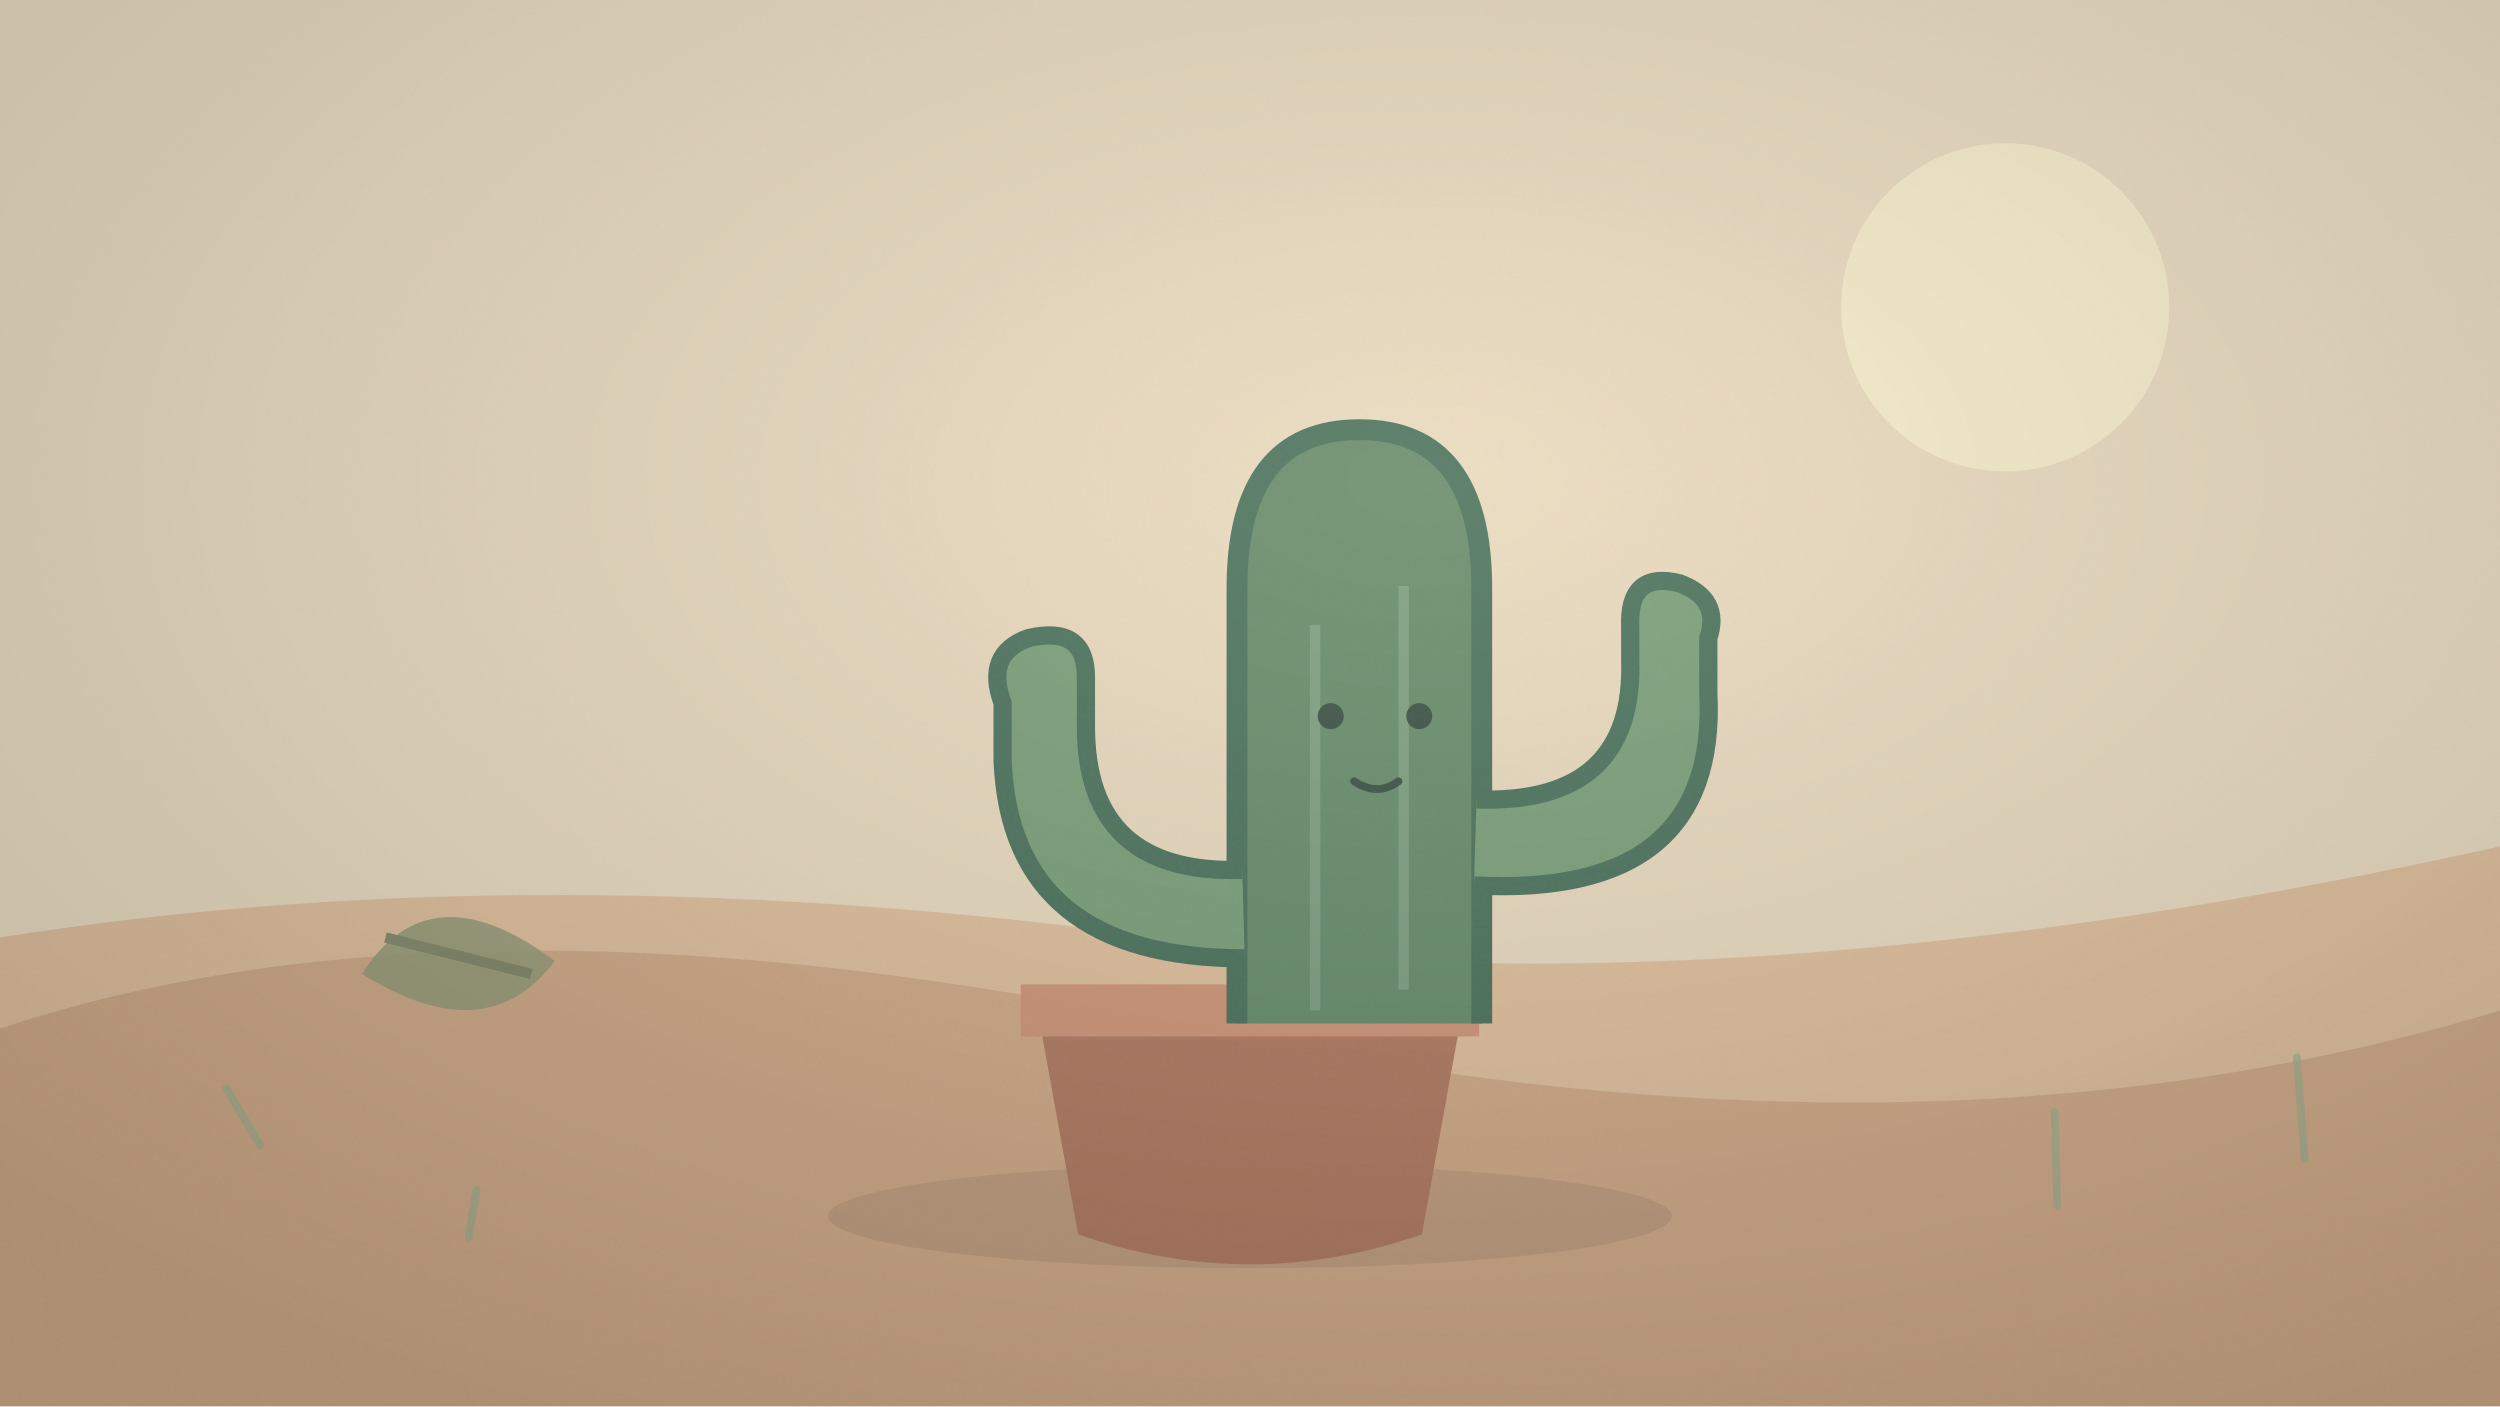
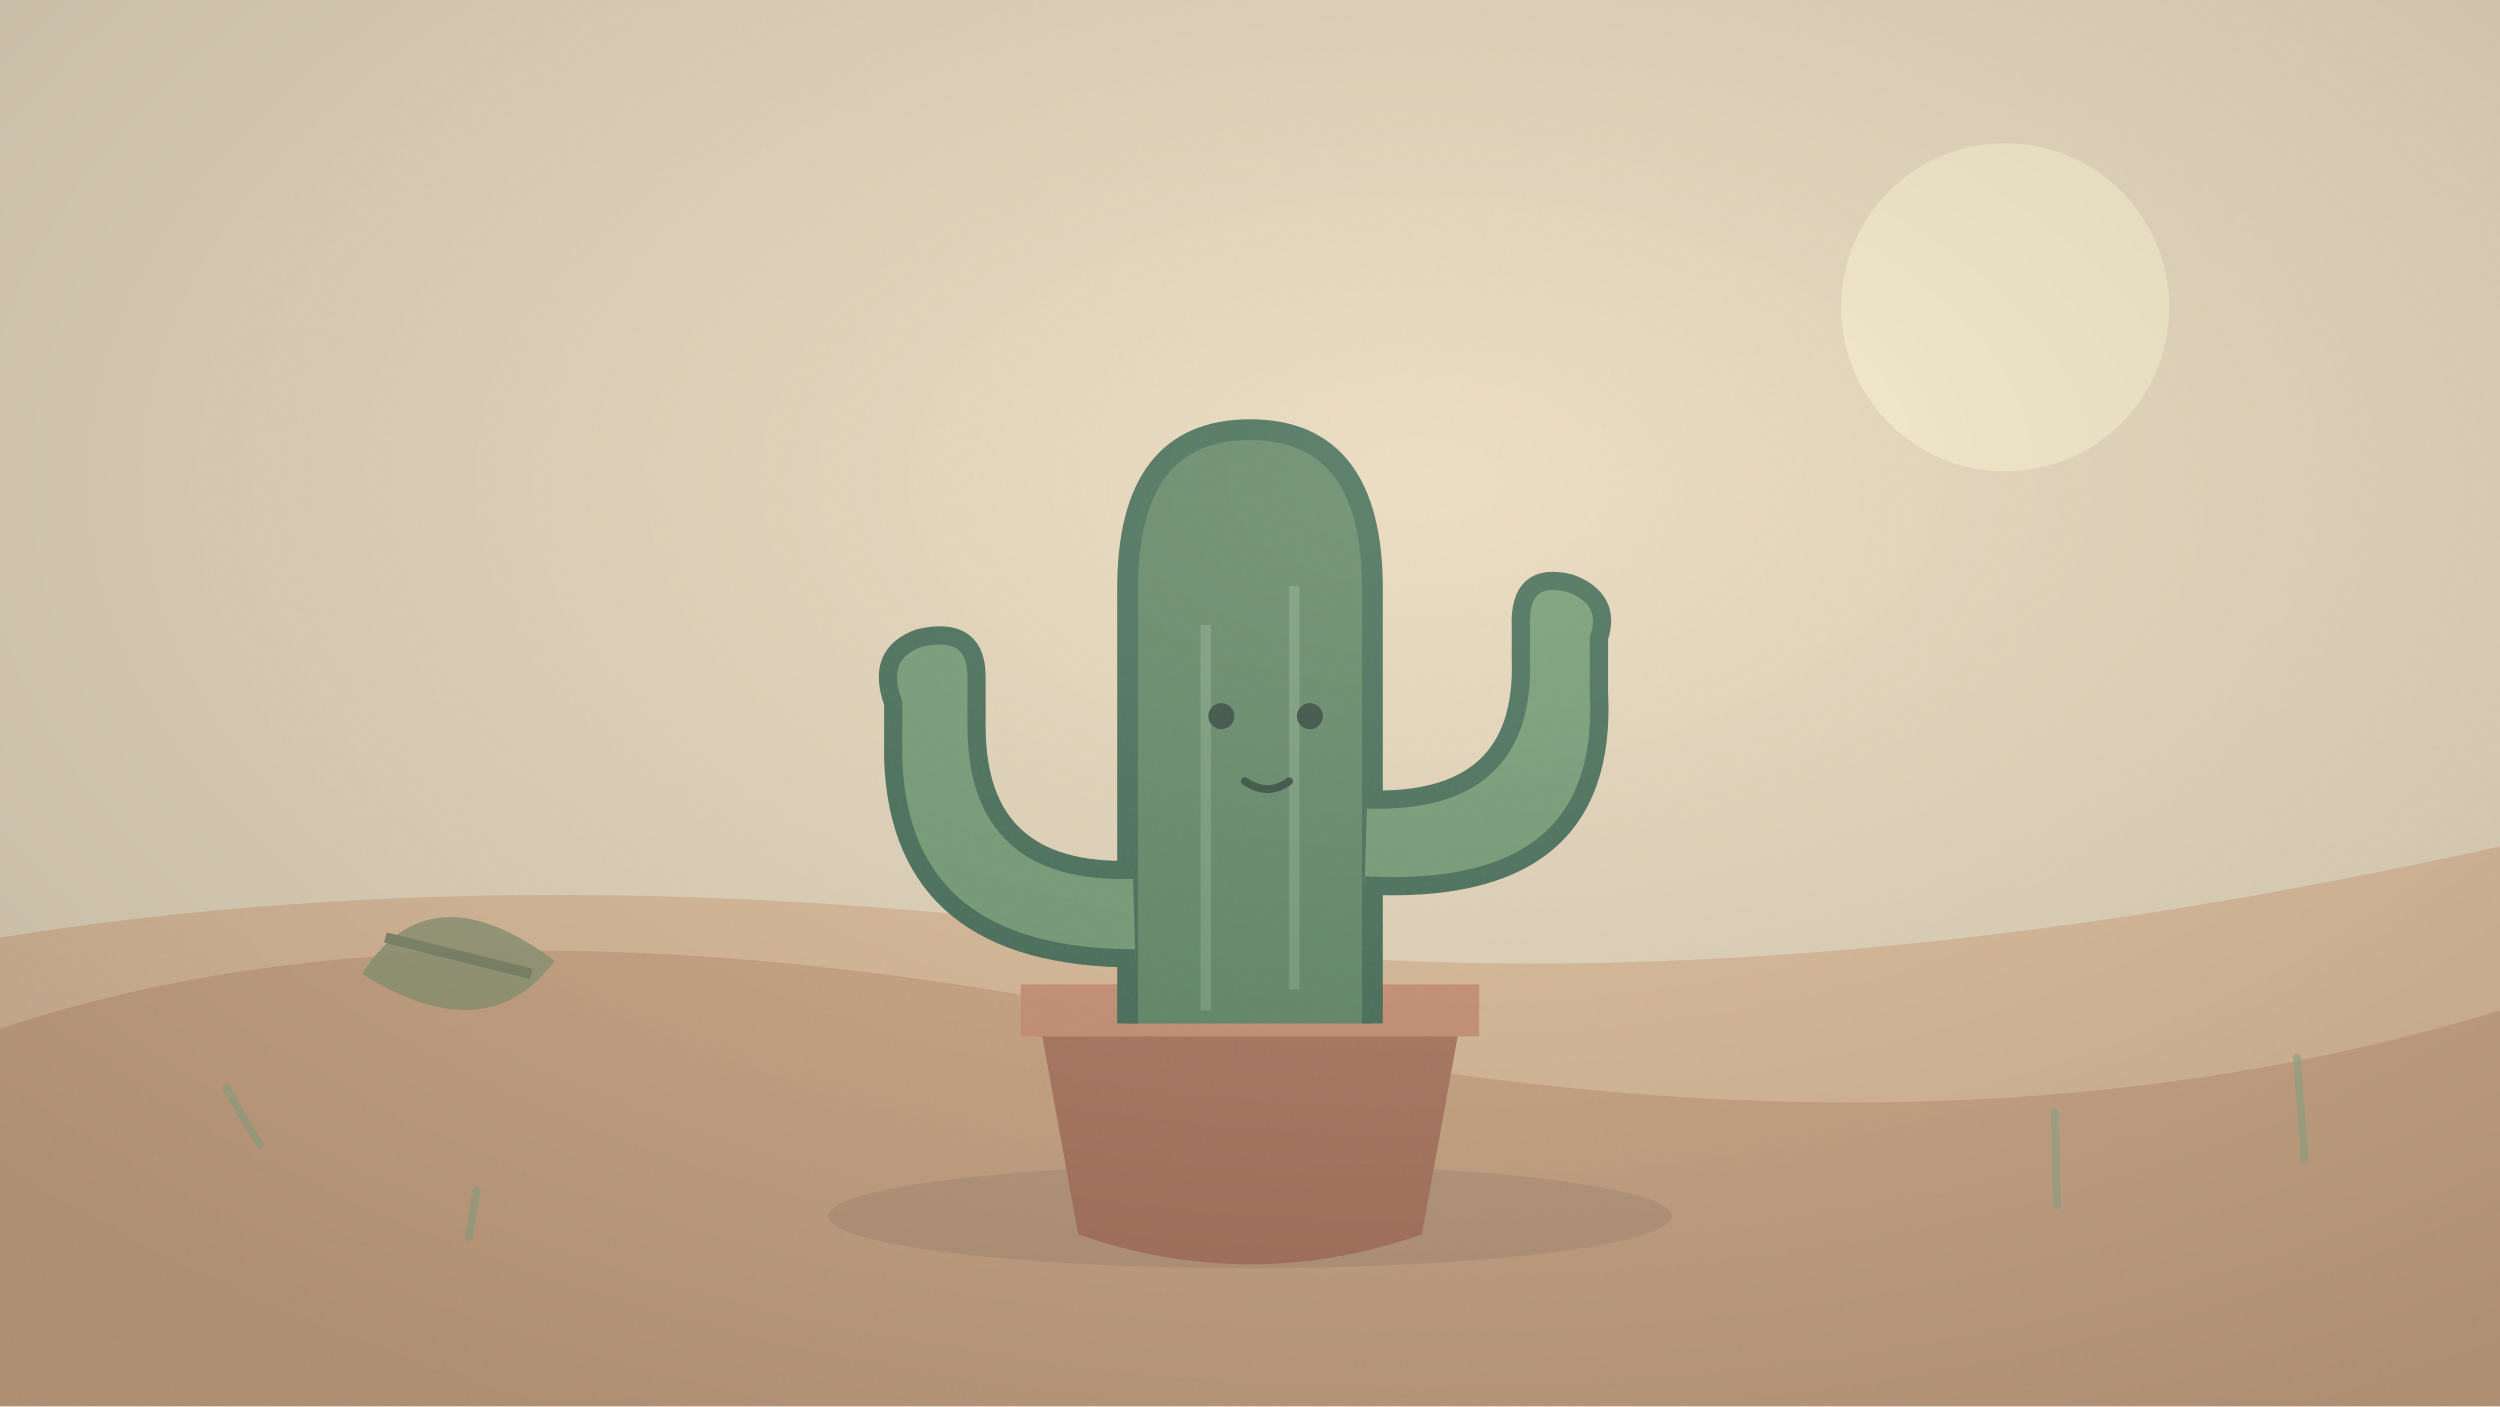
<svg xmlns="http://www.w3.org/2000/svg" viewBox="0 0 960 540" role="img" aria-label="The Little Detour">
  <defs>
    <filter id="grain">
      <feTurbulence type="fractalNoise" baseFrequency=".65" numOctaves="2" seed="19" stitchTiles="stitch" />
      <feColorMatrix type="saturate" values="0" />
      <feComponentTransfer>
        <feFuncA type="linear" slope=".045" />
      </feComponentTransfer>
    </filter>
    <radialGradient id="v19glow" cx="57%" cy="34%" r="75%">
      <stop stop-color="#fff9dc" stop-opacity=".16" />
      <stop offset="1" stop-color="#1a251d" stop-opacity=".17" />
    </radialGradient>
  </defs>
  <rect width="960" height="540" fill="#e9d9bf" />
  <path d="M0 360 Q220 325 480 365 Q690 385 960 325 V540 H0Z" fill="#d6a47e" opacity=".55" />
  <path d="M0 395 Q180 335 460 395 T960 388V540H0Z" fill="#bd8e6d" opacity=".5" />
  <circle cx="770" cy="118" r="63" fill="#fff5d2" opacity=".65" />
  <ellipse cx="480" cy="467" rx="162" ry="20" fill="#554b47" opacity=".14" />
  <path d="M397 380H563L546 474Q480 497 414 474Z" fill="#ac735c" />
  <path d="M392 378H568V398H392Z" fill="#cd9074" />
  <path d="M100 440l-13 -22" stroke="#8aab8b" stroke-width="3" opacity=".55" stroke-linecap="round" />
  <path d="M180 475l3 -18" stroke="#8aab8b" stroke-width="3" opacity=".55" stroke-linecap="round" />
  <path d="M790 463l-1 -36" stroke="#8aab8b" stroke-width="3" opacity=".55" stroke-linecap="round" />
  <path d="M885 445l-3 -39" stroke="#8aab8b" stroke-width="3" opacity=".55" stroke-linecap="round" />
-   <path d="M475 393V226Q475 165 522 165Q569 165 569 226V393" fill="#5e8667" stroke="#416b57" stroke-width="8" />
-   <path d="M477 334Q417 336 417 279V260Q417 240 395 245Q378 251 385 270V292Q388 368 478 368" fill="#729b76" stroke="#416b57" stroke-width="7" />
-   <path d="M567 307Q628 309 626 253V241Q625 219 645 224Q661 230 656 245V266Q660 345 566 340" fill="#729b76" stroke="#416b57" stroke-width="7" />
-   <path d="M505 240v148M539 225v155" stroke="#9fbaa0" opacity=".38" stroke-width="4" />
-   <circle cx="511" cy="275" r="5" fill="#30483e" />
-   <circle cx="545" cy="275" r="5" fill="#30483e" />
-   <path d="M520 300q9 6 17 0" stroke="#30483e" stroke-width="3" fill="none" stroke-linecap="round" />
+   <g transform="translate(-42 0)">
+     <path d="M475 393V226Q475 165 522 165Q569 165 569 226V393" fill="#5e8667" stroke="#416b57" stroke-width="8" />
+     <path d="M477 334Q417 336 417 279V260Q417 240 395 245Q378 251 385 270V292Q388 368 478 368" fill="#729b76" stroke="#416b57" stroke-width="7" />
+     <path d="M567 307Q628 309 626 253V241Q625 219 645 224Q661 230 656 245V266Q660 345 566 340" fill="#729b76" stroke="#416b57" stroke-width="7" />
+     <path d="M505 240v148M539 225v155" stroke="#9fbaa0" opacity=".38" stroke-width="4" />
+     <circle cx="511" cy="275" r="5" fill="#30483e" />
+     <circle cx="545" cy="275" r="5" fill="#30483e" />
+     <path d="M520 300q9 6 17 0" stroke="#30483e" stroke-width="3" fill="none" stroke-linecap="round" />
+   </g>
  <rect width="960" height="540" filter="url(#grain)" opacity=".6" />
  <g opacity=".85">
    <path d="M139 374q26 -41 74 -5q-26 35 -74 5" fill="#8f9574" />
    <path d="M148 360l56 14" stroke="#6d7b60" stroke-width="4" />
  </g>
  <rect width="960" height="540" fill="url(#v19glow)" pointer-events="none" />
</svg>
